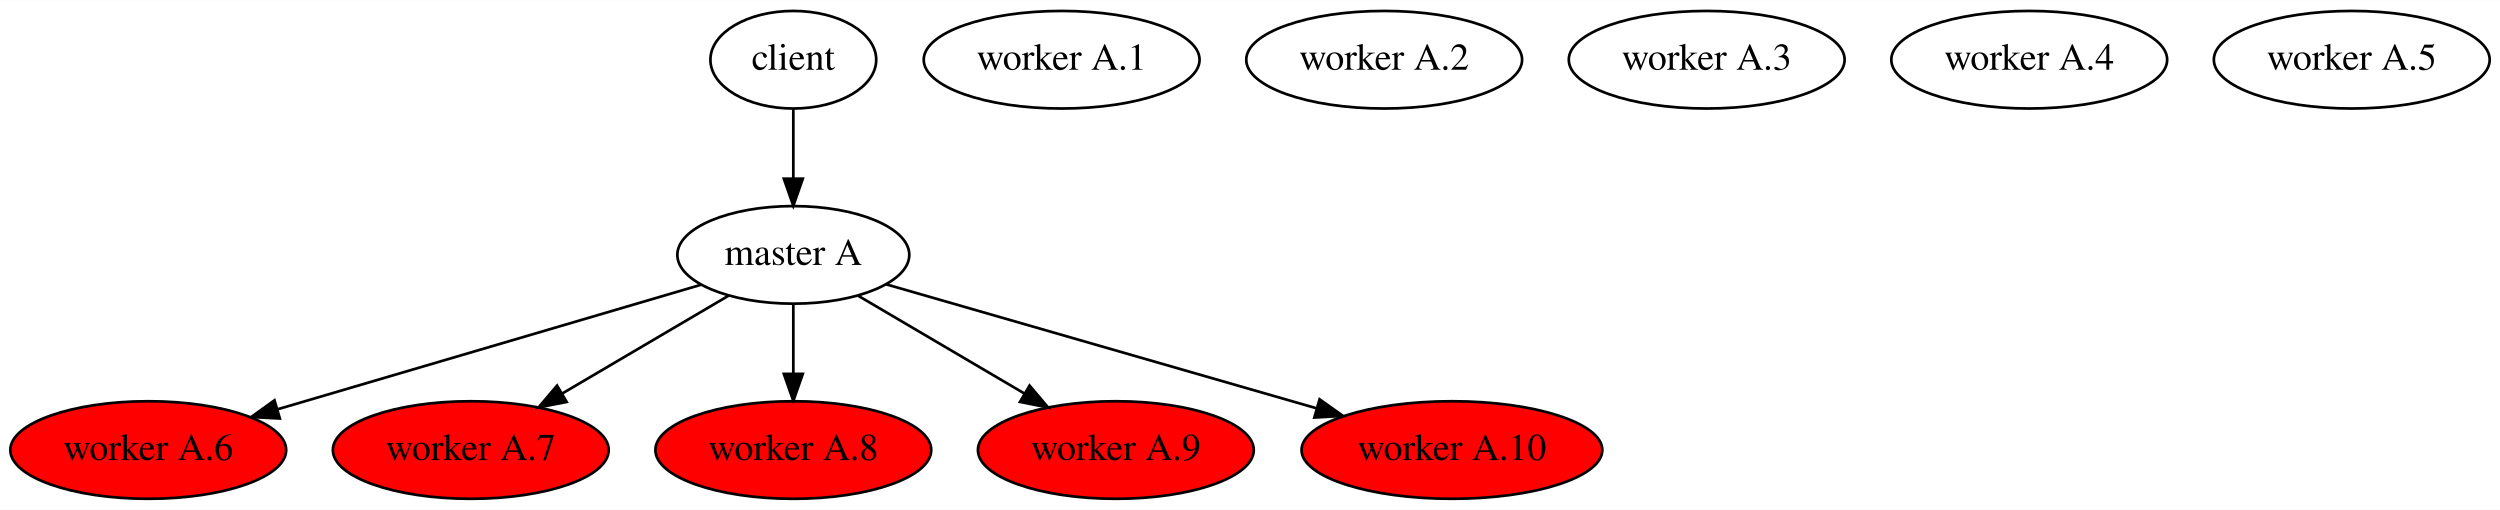
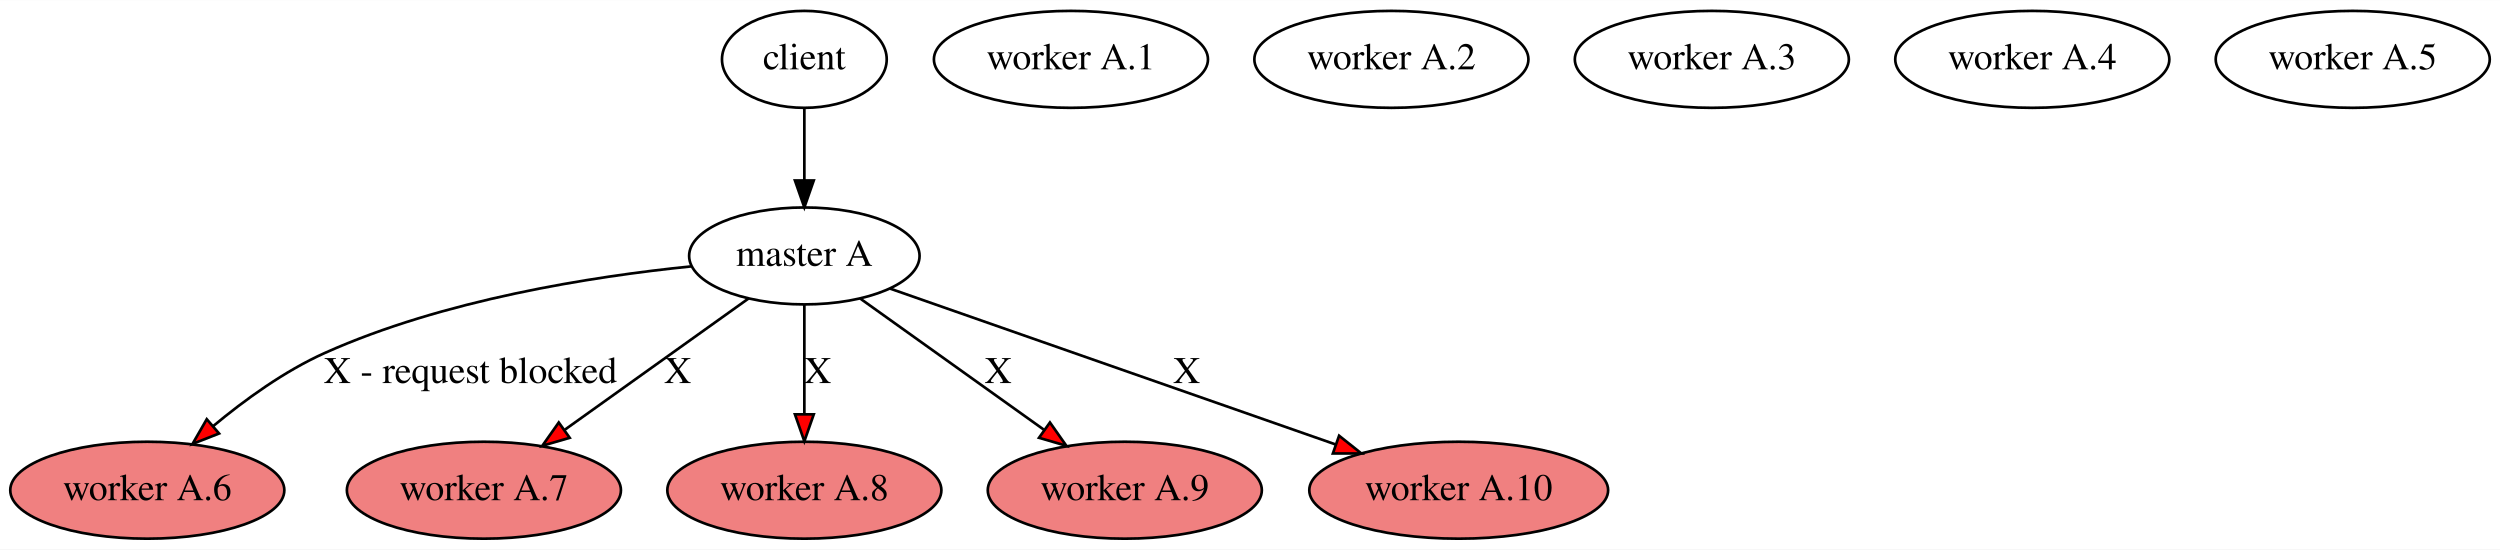
- <svg xmlns="http://www.w3.org/2000/svg" width="922pt" height="188pt" viewBox="0.00 0.00 922.39 188.00">
-   <g id="graph0" class="graph" transform="scale(1 1) rotate(0) translate(4 184)">
-     <polygon fill="white" stroke="transparent" points="-4,4 -4,-184 918.39,-184 918.39,4 -4,4" />
+ <svg xmlns="http://www.w3.org/2000/svg" width="928pt" height="204pt" viewBox="0.00 0.00 928.39 204.00">
+   <g id="graph0" class="graph" transform="scale(1 1) rotate(0) translate(4 200)">
+     <polygon fill="white" stroke="transparent" points="-4,4 -4,-200 924.39,-200 924.39,4 -4,4" />
    <g id="node1" class="node">
-       <ellipse fill="none" stroke="black" cx="288.7" cy="-162" rx="30.59" ry="18" />
-       <text text-anchor="middle" x="288.7" y="-158.3" font-family="Times,serif" font-size="14.00">client</text>
+       <ellipse fill="none" stroke="black" cx="294.7" cy="-178" rx="30.59" ry="18" />
+       <text text-anchor="middle" x="294.7" y="-174.3" font-family="Times,serif" font-size="14.00">client</text>
    </g>
    <g id="node2" class="node">
-       <ellipse fill="none" stroke="black" cx="288.7" cy="-90" rx="42.79" ry="18" />
-       <text text-anchor="middle" x="288.7" y="-86.3" font-family="Times,serif" font-size="14.00">master A</text>
+       <ellipse fill="none" stroke="black" cx="294.7" cy="-105" rx="42.79" ry="18" />
+       <text text-anchor="middle" x="294.7" y="-101.3" font-family="Times,serif" font-size="14.00">master A</text>
    </g>
    <g id="edge1" class="edge">
-       <path fill="none" stroke="black" d="M288.7,-143.7C288.7,-135.98 288.7,-126.71 288.7,-118.11" />
-       <polygon fill="black" stroke="black" points="292.2,-118.1 288.7,-108.1 285.2,-118.1 292.2,-118.1" />
+       <path fill="none" stroke="black" d="M294.7,-159.81C294.7,-151.79 294.7,-142.05 294.7,-133.07" />
+       <polygon fill="black" stroke="black" points="298.2,-133.03 294.7,-123.03 291.2,-133.03 298.2,-133.03" />
    </g>
    <g id="node8" class="node">
-       <ellipse fill="red" stroke="black" cx="50.7" cy="-18" rx="50.89" ry="18" />
+       <ellipse fill="lightcoral" stroke="black" cx="50.7" cy="-18" rx="50.89" ry="18" />
      <text text-anchor="middle" x="50.7" y="-14.3" font-family="Times,serif" font-size="14.00">worker A.6</text>
    </g>
    <g id="edge2" class="edge">
-       <path fill="none" stroke="black" d="M254.6,-78.97C213.64,-66.93 144.7,-46.65 98.46,-33.05" />
-       <polygon fill="black" stroke="black" points="99.25,-29.63 88.67,-30.17 97.27,-36.35 99.25,-29.63" />
+       <path fill="none" stroke="black" d="M252.79,-101.13C215.66,-97.36 160.67,-88.7 116.7,-69 101.67,-62.27 86.87,-51.55 75.11,-41.76" />
+       <polygon fill="red" stroke="black" points="77.35,-39.06 67.49,-35.19 72.78,-44.37 77.35,-39.06" />
+       <text text-anchor="middle" x="170.7" y="-57.8" font-family="Times,serif" font-size="14.00">X - request blocked</text>
    </g>
    <g id="node9" class="node">
-       <ellipse fill="red" stroke="black" cx="169.7" cy="-18" rx="50.89" ry="18" />
-       <text text-anchor="middle" x="169.7" y="-14.3" font-family="Times,serif" font-size="14.00">worker A.7</text>
+       <ellipse fill="lightcoral" stroke="black" cx="175.7" cy="-18" rx="50.89" ry="18" />
+       <text text-anchor="middle" x="175.7" y="-14.3" font-family="Times,serif" font-size="14.00">worker A.7</text>
    </g>
    <g id="edge3" class="edge">
-       <path fill="none" stroke="black" d="M264.9,-75C247.25,-64.62 222.96,-50.33 203.33,-38.79" />
-       <polygon fill="black" stroke="black" points="205.07,-35.75 194.68,-33.7 201.53,-41.78 205.07,-35.75" />
+       <path fill="none" stroke="black" d="M273.97,-89.19C255.12,-75.73 227.08,-55.71 205.78,-40.49" />
+       <polygon fill="red" stroke="black" points="207.56,-37.46 197.39,-34.5 203.5,-43.16 207.56,-37.46" />
+       <text text-anchor="middle" x="247.7" y="-57.8" font-family="Times,serif" font-size="14.00">X</text>
    </g>
    <g id="node10" class="node">
-       <ellipse fill="red" stroke="black" cx="288.7" cy="-18" rx="50.89" ry="18" />
-       <text text-anchor="middle" x="288.7" y="-14.3" font-family="Times,serif" font-size="14.00">worker A.8</text>
+       <ellipse fill="lightcoral" stroke="black" cx="294.7" cy="-18" rx="50.89" ry="18" />
+       <text text-anchor="middle" x="294.7" y="-14.3" font-family="Times,serif" font-size="14.00">worker A.8</text>
    </g>
    <g id="edge4" class="edge">
-       <path fill="none" stroke="black" d="M288.7,-71.7C288.7,-63.98 288.7,-54.71 288.7,-46.11" />
-       <polygon fill="black" stroke="black" points="292.2,-46.1 288.7,-36.1 285.2,-46.1 292.2,-46.1" />
+       <path fill="none" stroke="black" d="M294.7,-86.8C294.7,-75.16 294.7,-59.55 294.7,-46.24" />
+       <polygon fill="red" stroke="black" points="298.2,-46.18 294.7,-36.18 291.2,-46.18 298.2,-46.18" />
+       <text text-anchor="middle" x="299.7" y="-57.8" font-family="Times,serif" font-size="14.00">X</text>
    </g>
    <g id="node11" class="node">
-       <ellipse fill="red" stroke="black" cx="407.7" cy="-18" rx="50.89" ry="18" />
-       <text text-anchor="middle" x="407.7" y="-14.3" font-family="Times,serif" font-size="14.00">worker A.9</text>
+       <ellipse fill="lightcoral" stroke="black" cx="413.7" cy="-18" rx="50.89" ry="18" />
+       <text text-anchor="middle" x="413.7" y="-14.3" font-family="Times,serif" font-size="14.00">worker A.9</text>
    </g>
    <g id="edge5" class="edge">
-       <path fill="none" stroke="black" d="M312.49,-75C330.14,-64.62 354.43,-50.33 374.06,-38.79" />
-       <polygon fill="black" stroke="black" points="375.87,-41.78 382.71,-33.7 372.32,-35.75 375.87,-41.78" />
+       <path fill="none" stroke="black" d="M315.42,-89.19C334.27,-75.73 362.31,-55.71 383.62,-40.49" />
+       <polygon fill="red" stroke="black" points="385.9,-43.16 392,-34.5 381.83,-37.46 385.9,-43.16" />
+       <text text-anchor="middle" x="366.7" y="-57.8" font-family="Times,serif" font-size="14.00">X</text>
    </g>
    <g id="node12" class="node">
-       <ellipse fill="red" stroke="black" cx="531.7" cy="-18" rx="55.49" ry="18" />
-       <text text-anchor="middle" x="531.7" y="-14.3" font-family="Times,serif" font-size="14.00">worker A.10</text>
+       <ellipse fill="lightcoral" stroke="black" cx="537.7" cy="-18" rx="55.49" ry="18" />
+       <text text-anchor="middle" x="537.7" y="-14.3" font-family="Times,serif" font-size="14.00">worker A.10</text>
    </g>
    <g id="edge6" class="edge">
-       <path fill="none" stroke="black" d="M323,-79.12C364.4,-67.19 434.36,-47.04 481.75,-33.39" />
-       <polygon fill="black" stroke="black" points="482.87,-36.71 491.51,-30.58 480.93,-29.98 482.87,-36.71" />
+       <path fill="none" stroke="black" d="M326.46,-92.89C368.71,-78.11 443.65,-51.9 491.98,-34.99" />
+       <polygon fill="red" stroke="black" points="493.28,-38.24 501.57,-31.64 490.97,-31.64 493.28,-38.24" />
+       <text text-anchor="middle" x="436.7" y="-57.8" font-family="Times,serif" font-size="14.00">X</text>
    </g>
    <g id="node3" class="node">
-       <ellipse fill="none" stroke="black" cx="387.7" cy="-162" rx="50.89" ry="18" />
-       <text text-anchor="middle" x="387.7" y="-158.3" font-family="Times,serif" font-size="14.00">worker A.1</text>
+       <ellipse fill="none" stroke="black" cx="393.7" cy="-178" rx="50.89" ry="18" />
+       <text text-anchor="middle" x="393.7" y="-174.3" font-family="Times,serif" font-size="14.00">worker A.1</text>
    </g>
    <g id="node4" class="node">
-       <ellipse fill="none" stroke="black" cx="506.7" cy="-162" rx="50.89" ry="18" />
-       <text text-anchor="middle" x="506.7" y="-158.3" font-family="Times,serif" font-size="14.00">worker A.2</text>
+       <ellipse fill="none" stroke="black" cx="512.7" cy="-178" rx="50.89" ry="18" />
+       <text text-anchor="middle" x="512.7" y="-174.3" font-family="Times,serif" font-size="14.00">worker A.2</text>
    </g>
    <g id="node5" class="node">
-       <ellipse fill="none" stroke="black" cx="625.7" cy="-162" rx="50.89" ry="18" />
-       <text text-anchor="middle" x="625.7" y="-158.3" font-family="Times,serif" font-size="14.00">worker A.3</text>
+       <ellipse fill="none" stroke="black" cx="631.7" cy="-178" rx="50.89" ry="18" />
+       <text text-anchor="middle" x="631.7" y="-174.3" font-family="Times,serif" font-size="14.00">worker A.3</text>
    </g>
    <g id="node6" class="node">
-       <ellipse fill="none" stroke="black" cx="744.7" cy="-162" rx="50.89" ry="18" />
-       <text text-anchor="middle" x="744.7" y="-158.3" font-family="Times,serif" font-size="14.00">worker A.4</text>
+       <ellipse fill="none" stroke="black" cx="750.7" cy="-178" rx="50.89" ry="18" />
+       <text text-anchor="middle" x="750.7" y="-174.3" font-family="Times,serif" font-size="14.00">worker A.4</text>
    </g>
    <g id="node7" class="node">
-       <ellipse fill="none" stroke="black" cx="863.7" cy="-162" rx="50.89" ry="18" />
-       <text text-anchor="middle" x="863.7" y="-158.3" font-family="Times,serif" font-size="14.00">worker A.5</text>
+       <ellipse fill="none" stroke="black" cx="869.7" cy="-178" rx="50.89" ry="18" />
+       <text text-anchor="middle" x="869.7" y="-174.3" font-family="Times,serif" font-size="14.00">worker A.5</text>
    </g>
  </g>
</svg>
